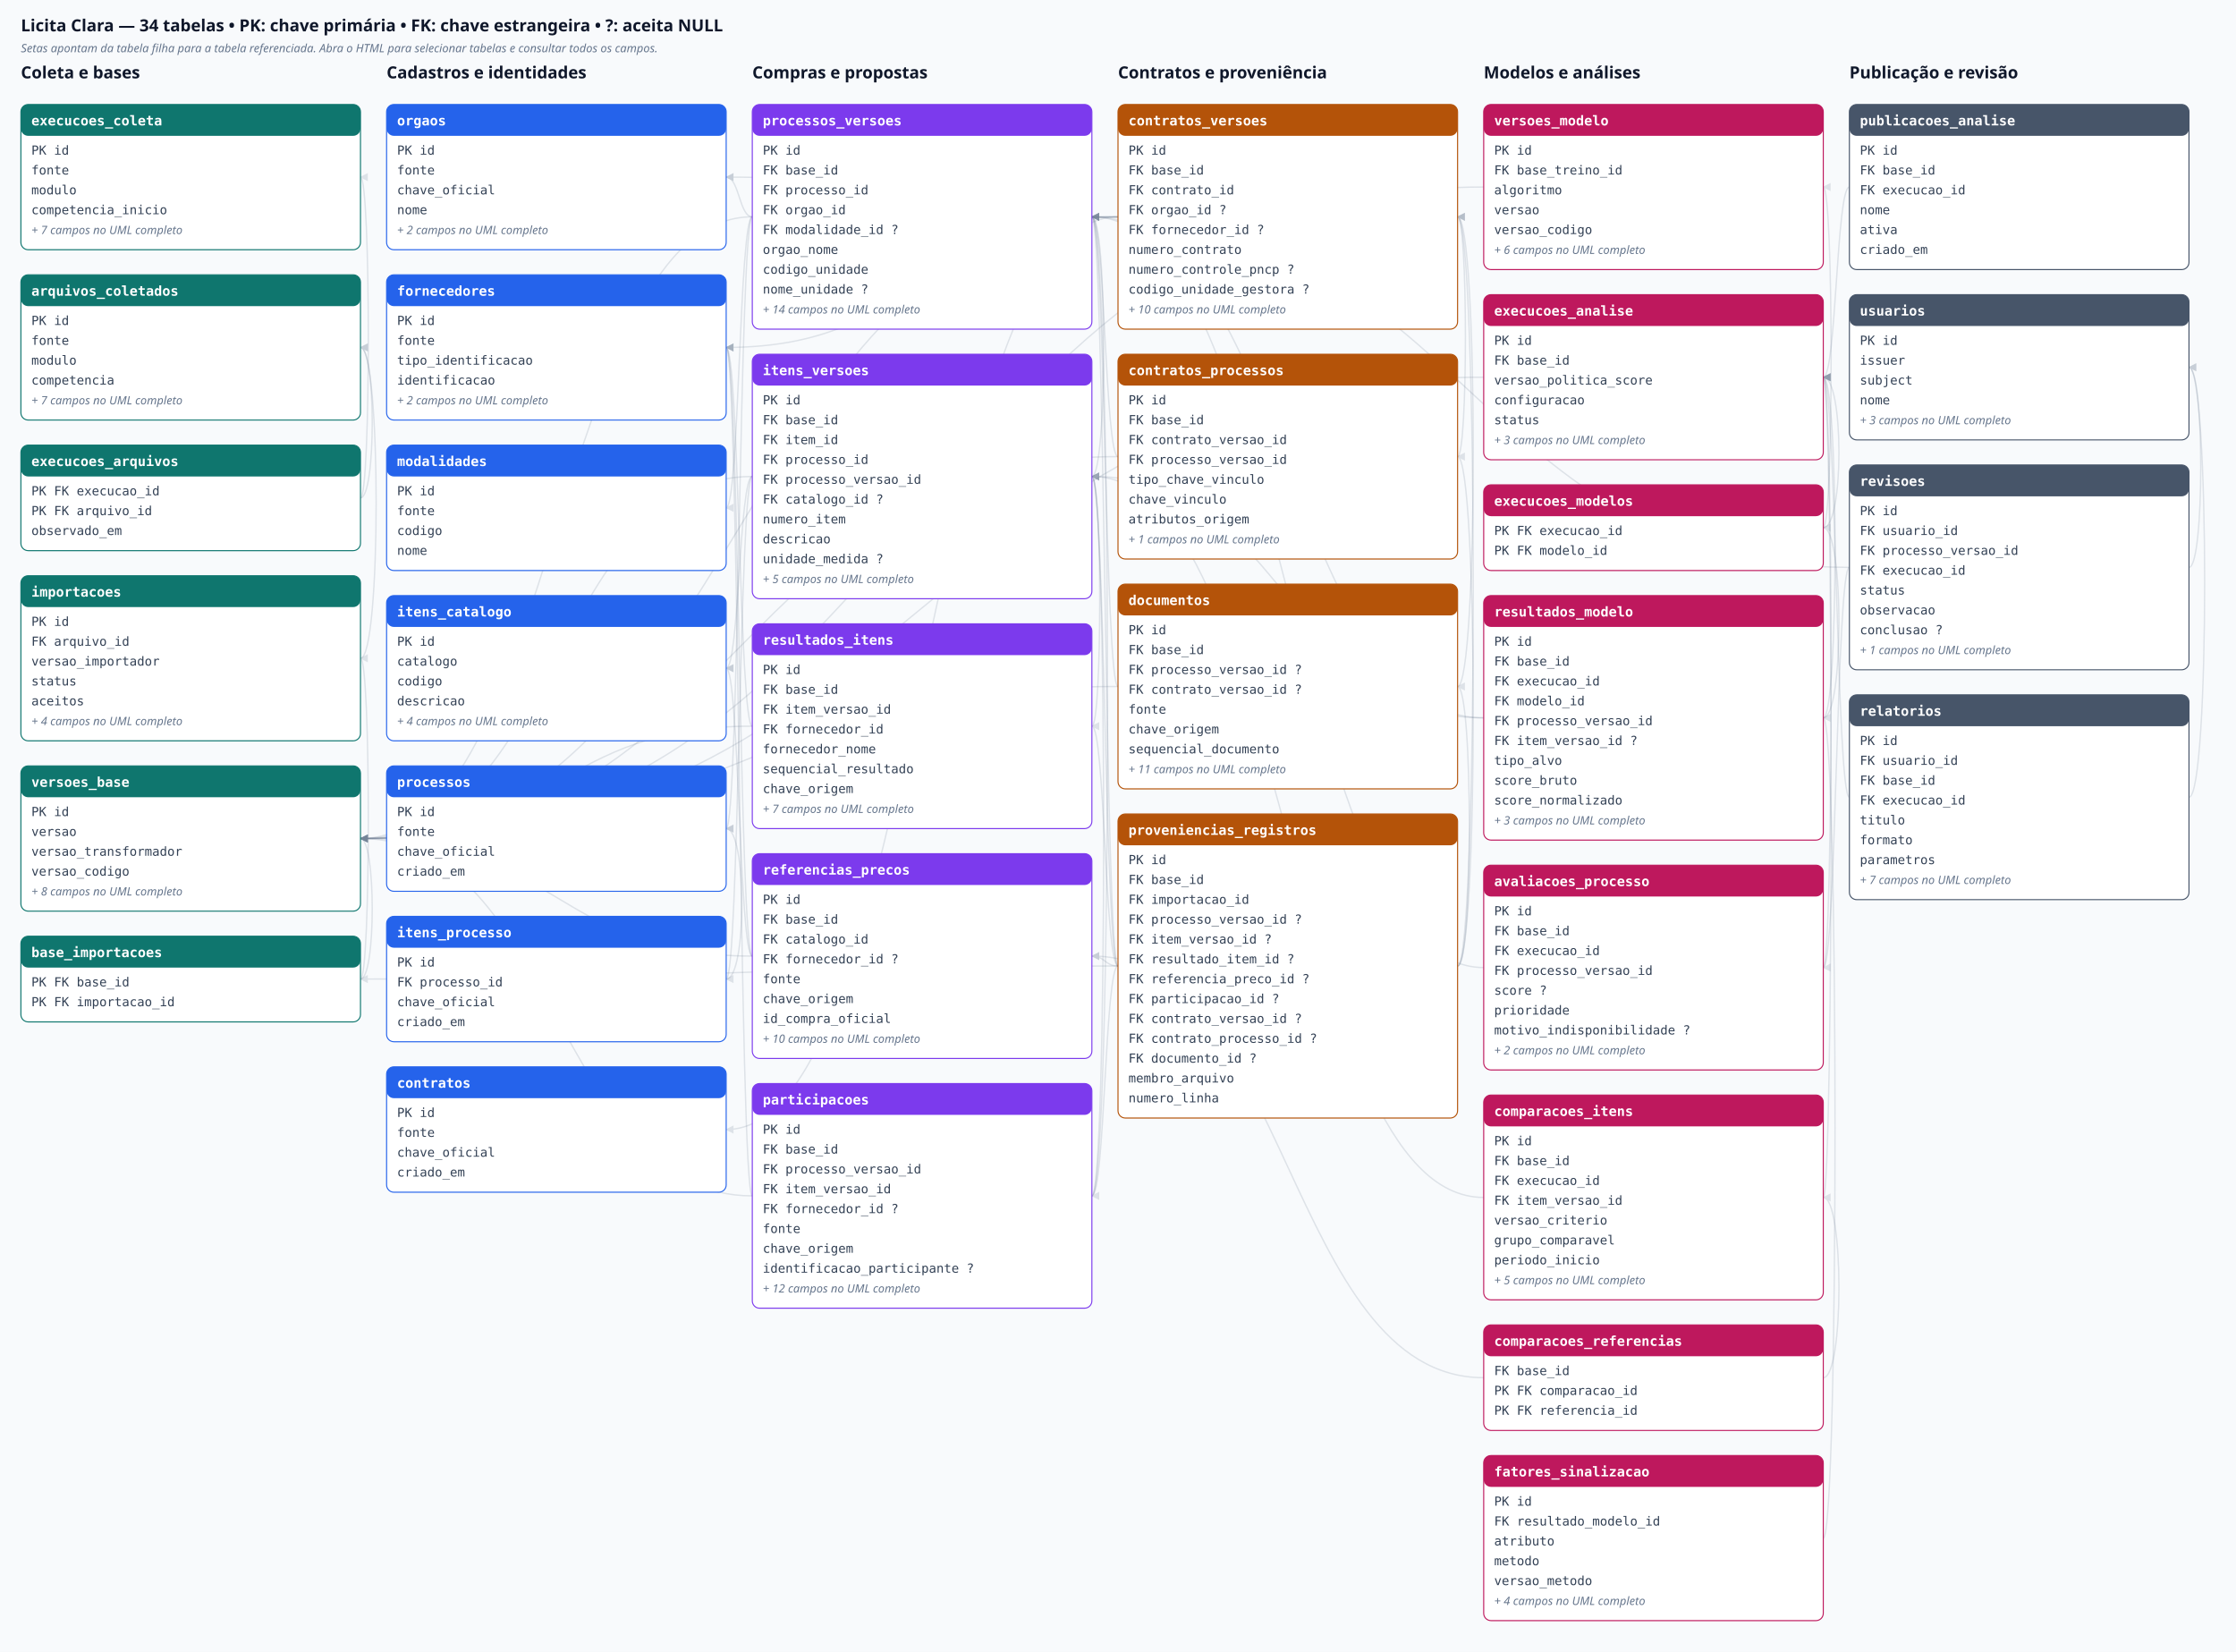
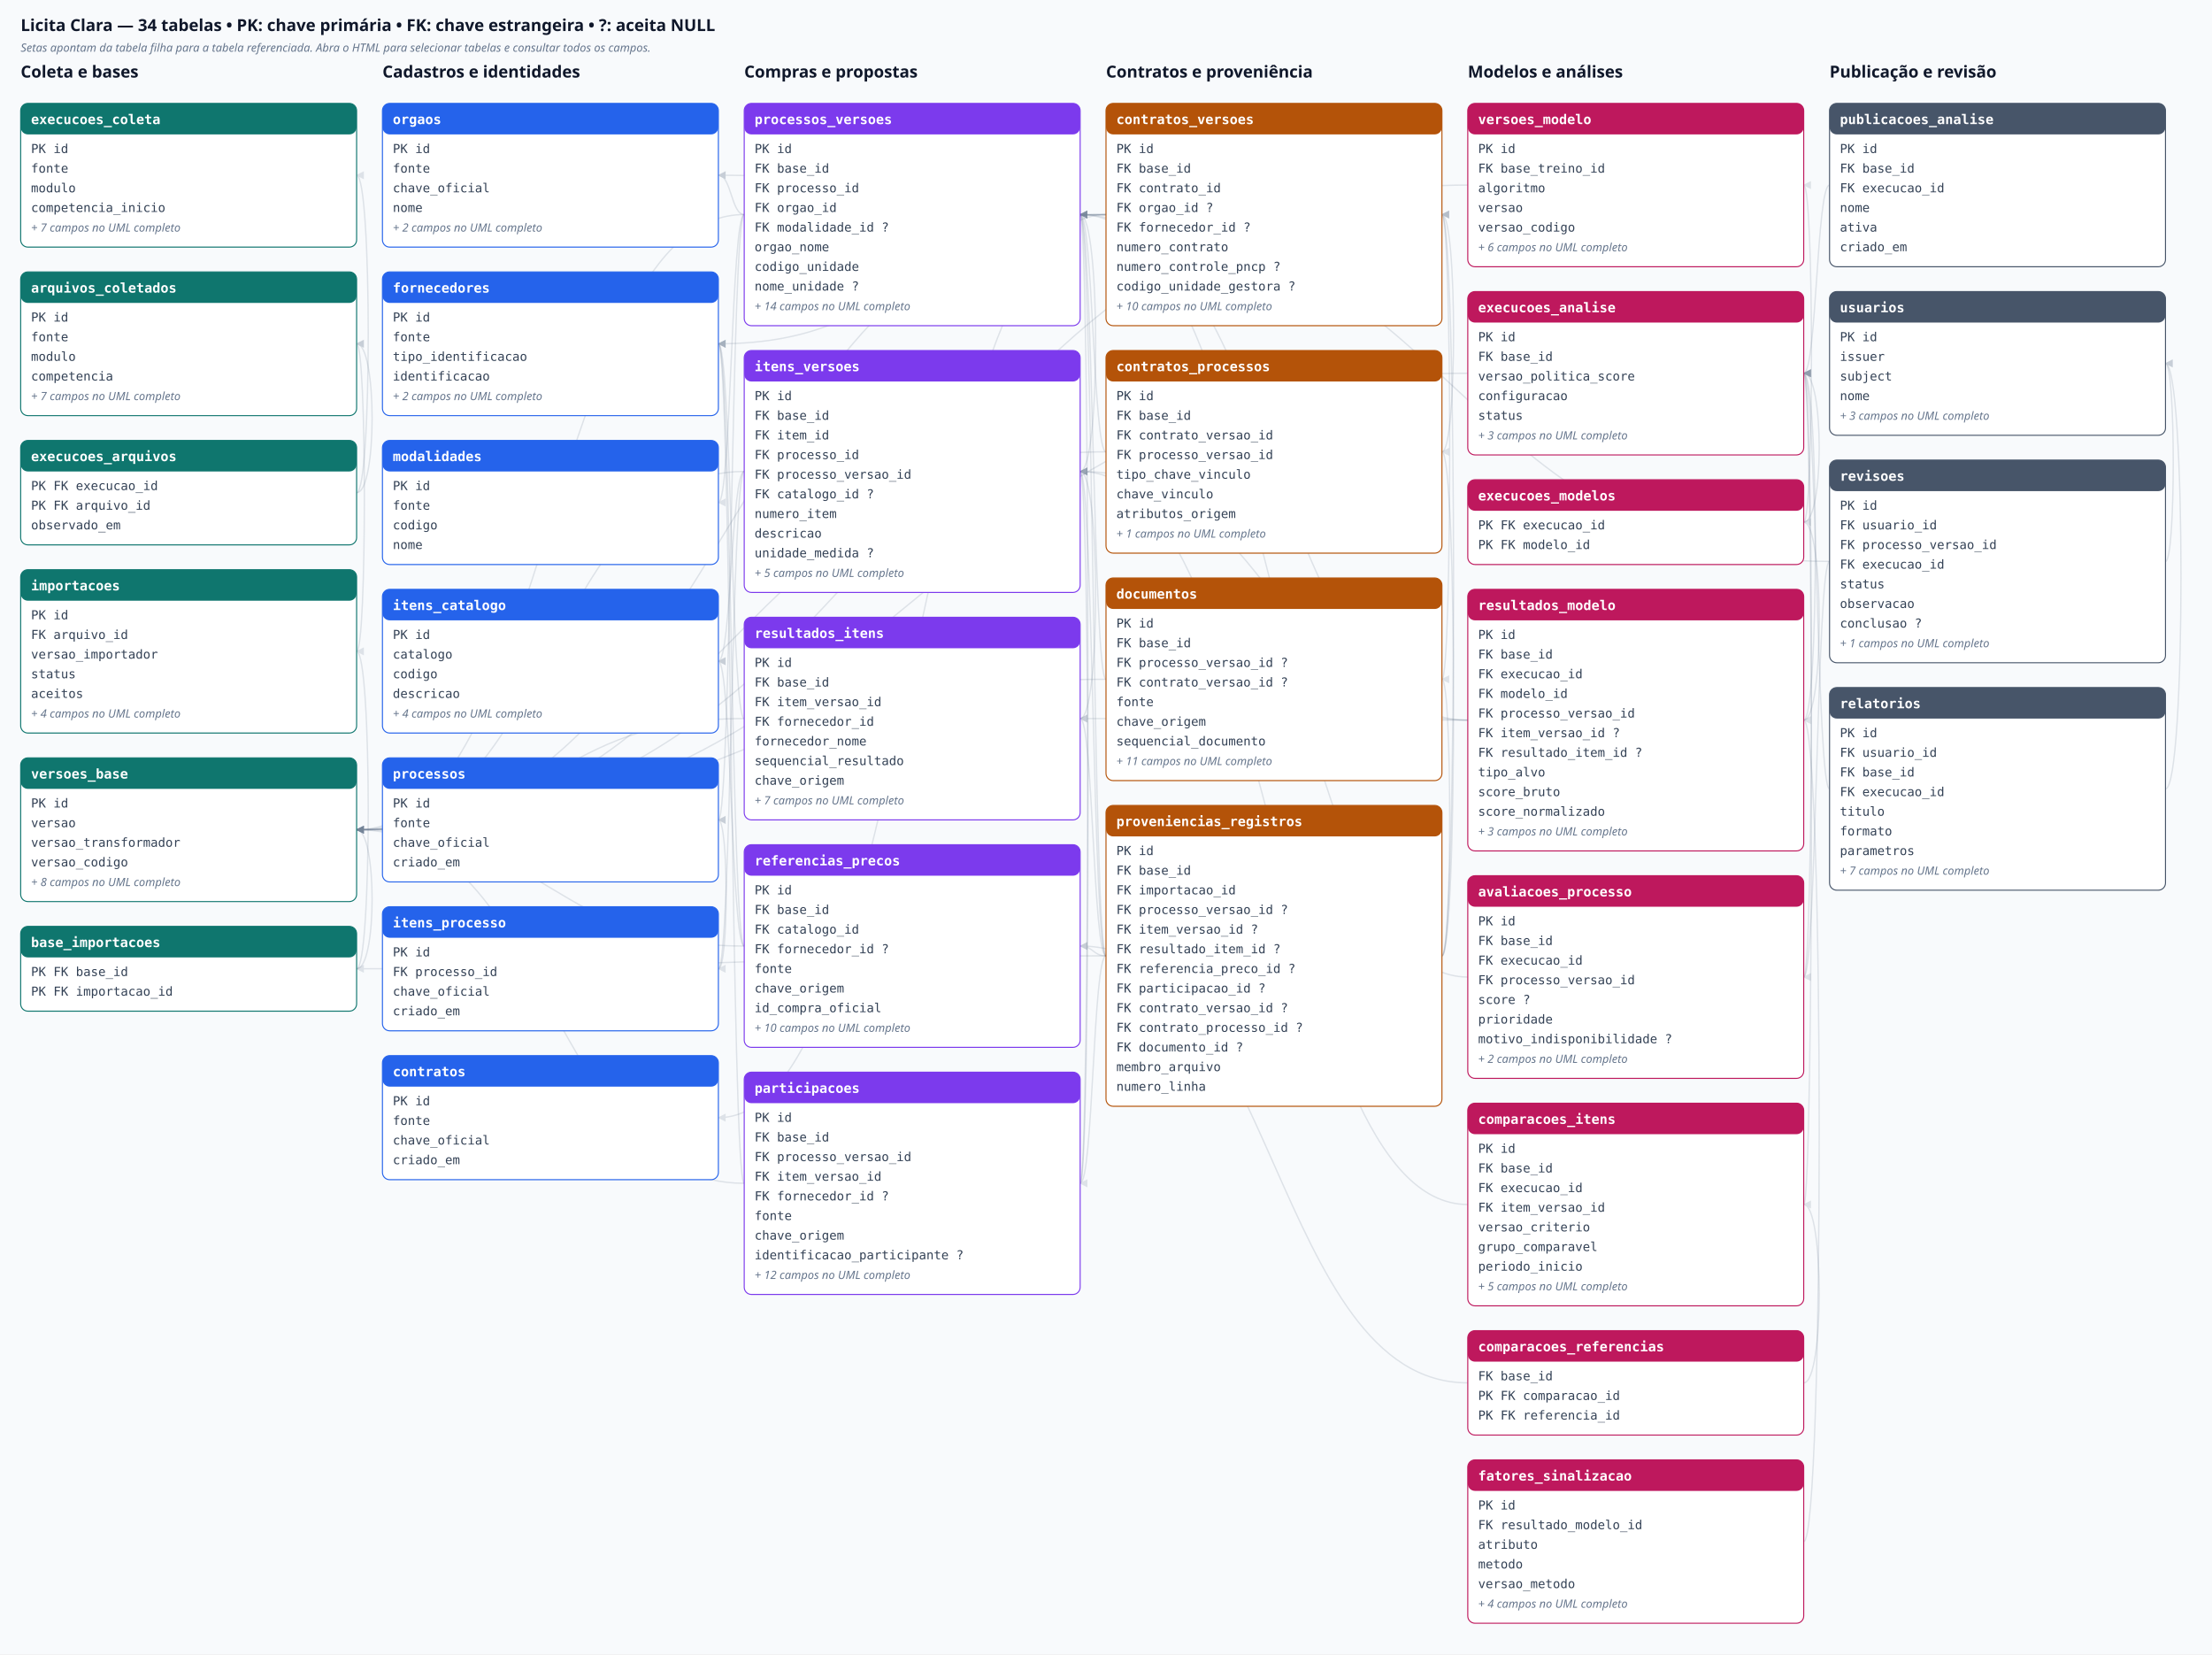
- <svg xmlns="http://www.w3.org/2000/svg" width="2140" height="1581" viewBox="0 0 2140 1581">
+ <svg xmlns="http://www.w3.org/2000/svg" width="2140" height="1600" viewBox="0 0 2140 1600">
  <style>.group{font:600 16px sans-serif;fill:#0f172a} .title{font:600 13px monospace;fill:white} .field{font:12px monospace;fill:#334155} .more{font:italic 11px sans-serif;fill:#64748b} .edge{fill:none;stroke:#64748b;stroke-width:1.3;opacity:.18} .entity{cursor:pointer} .entity:focus rect{stroke-width:3} .dim{opacity:.2} .active-edge{opacity:1;stroke:#0f766e;stroke-width:2.2}</style>
  <defs>
    <marker id="arrow" viewBox="0 0 10 10" refX="9" refY="5" markerWidth="6" markerHeight="6" orient="auto-start-reverse">
      <path d="M 0 0 L 10 5 L 0 10 z" fill="#64748b" />
    </marker>
  </defs>
  <rect width="100%" height="100%" fill="#f8fafc" />
  <text x="20" y="30" class="group">Licita Clara — 34 tabelas • PK: chave primária • FK: chave estrangeira • ?: aceita NULL</text>
  <text x="20" y="50" class="more">Setas apontam da tabela filha para a tabela referenciada. Abra o HTML para selecionar tabelas e consultar todos os campos.</text>
  <path class="edge" data-child="versoes_modelo" data-parent="versoes_base" d="M 1420 179.0 C 882.5 179.0 882.5 802.5 345 802.5" marker-end="url(#arrow)" />
  <path class="edge" data-child="execucoes_analise" data-parent="versoes_base" d="M 1420 361.0 C 882.5 361.0 882.5 802.5 345 802.5" marker-end="url(#arrow)" />
  <path class="edge" data-child="execucoes_modelos" data-parent="execucoes_analise" d="M 1745 505.0 C 1765 505.0 1765 361.0 1745 361.0" marker-end="url(#arrow)" />
  <path class="edge" data-child="execucoes_modelos" data-parent="versoes_modelo" d="M 1745 505.0 C 1755 505.0 1755 179.0 1745 179.0" marker-end="url(#arrow)" />
-   <path class="edge" data-child="resultados_modelo" data-parent="processos_versoes" d="M 1420 687.0 C 1232.5 687.0 1232.5 207.5 1045 207.5" marker-end="url(#arrow)" />
-   <path class="edge" data-child="resultados_modelo" data-parent="execucoes_modelos" d="M 1745 687.0 C 1765 687.0 1765 505.0 1745 505.0" marker-end="url(#arrow)" />
-   <path class="edge" data-child="resultados_modelo" data-parent="itens_versoes" d="M 1420 687.0 C 1232.5 687.0 1232.5 456.0 1045 456.0" marker-end="url(#arrow)" />
-   <path class="edge" data-child="resultados_modelo" data-parent="execucoes_analise" d="M 1745 687.0 C 1760 687.0 1760 361.0 1745 361.0" marker-end="url(#arrow)" />
-   <path class="edge" data-child="avaliacoes_processo" data-parent="processos_versoes" d="M 1420 926.0 C 1232.5 926.0 1232.5 207.5 1045 207.5" marker-end="url(#arrow)" />
-   <path class="edge" data-child="avaliacoes_processo" data-parent="execucoes_analise" d="M 1745 926.0 C 1755 926.0 1755 361.0 1745 361.0" marker-end="url(#arrow)" />
-   <path class="edge" data-child="fatores_sinalizacao" data-parent="resultados_modelo" d="M 1745 1472.0 C 1760 1472.0 1760 687.0 1745 687.0" marker-end="url(#arrow)" />
-   <path class="edge" data-child="comparacoes_itens" data-parent="itens_versoes" d="M 1420 1146.0 C 1232.5 1146.0 1232.5 456.0 1045 456.0" marker-end="url(#arrow)" />
-   <path class="edge" data-child="comparacoes_itens" data-parent="execucoes_analise" d="M 1745 1146.0 C 1755 1146.0 1755 361.0 1745 361.0" marker-end="url(#arrow)" />
-   <path class="edge" data-child="comparacoes_referencias" data-parent="referencias_precos" d="M 1420 1318.5 C 1232.5 1318.5 1232.5 915.0 1045 915.0" marker-end="url(#arrow)" />
-   <path class="edge" data-child="comparacoes_referencias" data-parent="comparacoes_itens" d="M 1745 1318.5 C 1765 1318.5 1765 1146.0 1745 1146.0" marker-end="url(#arrow)" />
+   <path class="edge" data-child="resultados_modelo" data-parent="execucoes_analise" d="M 1745 696.5 C 1760 696.5 1760 361.0 1745 361.0" marker-end="url(#arrow)" />
+   <path class="edge" data-child="resultados_modelo" data-parent="itens_versoes" d="M 1420 696.5 C 1232.5 696.5 1232.5 456.0 1045 456.0" marker-end="url(#arrow)" />
+   <path class="edge" data-child="resultados_modelo" data-parent="resultados_itens" d="M 1420 696.5 C 1232.5 696.5 1232.5 695.0 1045 695.0" marker-end="url(#arrow)" />
+   <path class="edge" data-child="resultados_modelo" data-parent="processos_versoes" d="M 1420 696.5 C 1232.5 696.5 1232.5 207.5 1045 207.5" marker-end="url(#arrow)" />
+   <path class="edge" data-child="resultados_modelo" data-parent="execucoes_modelos" d="M 1745 696.5 C 1765 696.5 1765 505.0 1745 505.0" marker-end="url(#arrow)" />
+   <path class="edge" data-child="avaliacoes_processo" data-parent="execucoes_analise" d="M 1745 945.0 C 1755 945.0 1755 361.0 1745 361.0" marker-end="url(#arrow)" />
+   <path class="edge" data-child="avaliacoes_processo" data-parent="processos_versoes" d="M 1420 945.0 C 1232.5 945.0 1232.5 207.5 1045 207.5" marker-end="url(#arrow)" />
+   <path class="edge" data-child="fatores_sinalizacao" data-parent="resultados_modelo" d="M 1745 1491.0 C 1765 1491.0 1765 696.5 1745 696.5" marker-end="url(#arrow)" />
+   <path class="edge" data-child="comparacoes_itens" data-parent="execucoes_analise" d="M 1745 1165.0 C 1755 1165.0 1755 361.0 1745 361.0" marker-end="url(#arrow)" />
+   <path class="edge" data-child="comparacoes_itens" data-parent="itens_versoes" d="M 1420 1165.0 C 1232.5 1165.0 1232.5 456.0 1045 456.0" marker-end="url(#arrow)" />
+   <path class="edge" data-child="comparacoes_referencias" data-parent="comparacoes_itens" d="M 1745 1337.5 C 1765 1337.5 1765 1165.0 1745 1165.0" marker-end="url(#arrow)" />
+   <path class="edge" data-child="comparacoes_referencias" data-parent="referencias_precos" d="M 1420 1337.5 C 1232.5 1337.5 1232.5 915.0 1045 915.0" marker-end="url(#arrow)" />
  <path class="edge" data-child="publicacoes_analise" data-parent="execucoes_analise" d="M 1770 179.0 C 1757.5 179.0 1757.5 361.0 1745 361.0" marker-end="url(#arrow)" />
-   <path class="edge" data-child="revisoes" data-parent="usuarios" d="M 2095 543.0 C 2110 543.0 2110 351.5 2095 351.5" marker-end="url(#arrow)" />
+   <path class="edge" data-child="revisoes" data-parent="avaliacoes_processo" d="M 1770 543.0 C 1757.5 543.0 1757.5 945.0 1745 945.0" marker-end="url(#arrow)" />
+   <path class="edge" data-child="revisoes" data-parent="usuarios" d="M 2095 543.0 C 2105 543.0 2105 351.5 2095 351.5" marker-end="url(#arrow)" />
  <path class="edge" data-child="revisoes" data-parent="processos_versoes" d="M 1770 543.0 C 1407.5 543.0 1407.5 207.5 1045 207.5" marker-end="url(#arrow)" />
-   <path class="edge" data-child="revisoes" data-parent="avaliacoes_processo" d="M 1770 543.0 C 1757.5 543.0 1757.5 926.0 1745 926.0" marker-end="url(#arrow)" />
+   <path class="edge" data-child="relatorios" data-parent="usuarios" d="M 2095 763.0 C 2115 763.0 2115 351.5 2095 351.5" marker-end="url(#arrow)" />
  <path class="edge" data-child="relatorios" data-parent="execucoes_analise" d="M 1770 763.0 C 1757.5 763.0 1757.5 361.0 1745 361.0" marker-end="url(#arrow)" />
-   <path class="edge" data-child="relatorios" data-parent="usuarios" d="M 2095 763.0 C 2115 763.0 2115 351.5 2095 351.5" marker-end="url(#arrow)" />
-   <path class="edge" data-child="execucoes_arquivos" data-parent="execucoes_coleta" d="M 345 476.5 C 355 476.5 355 169.5 345 169.5" marker-end="url(#arrow)" />
-   <path class="edge" data-child="execucoes_arquivos" data-parent="arquivos_coletados" d="M 345 476.5 C 360 476.5 360 332.5 345 332.5" marker-end="url(#arrow)" />
-   <path class="edge" data-child="importacoes" data-parent="arquivos_coletados" d="M 345 630.0 C 365 630.0 365 332.5 345 332.5" marker-end="url(#arrow)" />
-   <path class="edge" data-child="base_importacoes" data-parent="importacoes" d="M 345 937.0 C 355 937.0 355 630.0 345 630.0" marker-end="url(#arrow)" />
-   <path class="edge" data-child="base_importacoes" data-parent="versoes_base" d="M 345 937.0 C 360 937.0 360 802.5 345 802.5" marker-end="url(#arrow)" />
-   <path class="edge" data-child="participacoes" data-parent="processos_versoes" d="M 1045 1144.5 C 1065 1144.5 1065 207.5 1045 207.5" marker-end="url(#arrow)" />
+   <path class="edge" data-child="execucoes_arquivos" data-parent="execucoes_coleta" d="M 345 476.5 C 360 476.5 360 169.5 345 169.5" marker-end="url(#arrow)" />
+   <path class="edge" data-child="execucoes_arquivos" data-parent="arquivos_coletados" d="M 345 476.5 C 365 476.5 365 332.5 345 332.5" marker-end="url(#arrow)" />
+   <path class="edge" data-child="importacoes" data-parent="arquivos_coletados" d="M 345 630.0 C 355 630.0 355 332.5 345 332.5" marker-end="url(#arrow)" />
+   <path class="edge" data-child="base_importacoes" data-parent="importacoes" d="M 345 937.0 C 360 937.0 360 630.0 345 630.0" marker-end="url(#arrow)" />
+   <path class="edge" data-child="base_importacoes" data-parent="versoes_base" d="M 345 937.0 C 365 937.0 365 802.5 345 802.5" marker-end="url(#arrow)" />
+   <path class="edge" data-child="participacoes" data-parent="itens_versoes" d="M 1045 1144.5 C 1055 1144.5 1055 456.0 1045 456.0" marker-end="url(#arrow)" />
  <path class="edge" data-child="participacoes" data-parent="versoes_base" d="M 720 1144.5 C 532.5 1144.5 532.5 802.5 345 802.5" marker-end="url(#arrow)" />
-   <path class="edge" data-child="participacoes" data-parent="itens_versoes" d="M 1045 1144.5 C 1060 1144.5 1060 456.0 1045 456.0" marker-end="url(#arrow)" />
  <path class="edge" data-child="participacoes" data-parent="fornecedores" d="M 720 1144.5 C 707.5 1144.5 707.5 332.5 695 332.5" marker-end="url(#arrow)" />
-   <path class="edge" data-child="contratos_versoes" data-parent="versoes_base" d="M 1070 207.5 C 707.5 207.5 707.5 802.5 345 802.5" marker-end="url(#arrow)" />
+   <path class="edge" data-child="participacoes" data-parent="processos_versoes" d="M 1045 1144.5 C 1055 1144.5 1055 207.5 1045 207.5" marker-end="url(#arrow)" />
  <path class="edge" data-child="contratos_versoes" data-parent="orgaos" d="M 1070 207.5 C 882.5 207.5 882.5 169.5 695 169.5" marker-end="url(#arrow)" />
  <path class="edge" data-child="contratos_versoes" data-parent="contratos" d="M 1070 207.5 C 882.5 207.5 882.5 1081.0 695 1081.0" marker-end="url(#arrow)" />
+   <path class="edge" data-child="contratos_versoes" data-parent="versoes_base" d="M 1070 207.5 C 707.5 207.5 707.5 802.5 345 802.5" marker-end="url(#arrow)" />
  <path class="edge" data-child="contratos_versoes" data-parent="fornecedores" d="M 1070 207.5 C 882.5 207.5 882.5 332.5 695 332.5" marker-end="url(#arrow)" />
+   <path class="edge" data-child="contratos_processos" data-parent="versoes_base" d="M 1070 437.0 C 707.5 437.0 707.5 802.5 345 802.5" marker-end="url(#arrow)" />
  <path class="edge" data-child="contratos_processos" data-parent="processos_versoes" d="M 1070 437.0 C 1057.5 437.0 1057.5 207.5 1045 207.5" marker-end="url(#arrow)" />
-   <path class="edge" data-child="contratos_processos" data-parent="versoes_base" d="M 1070 437.0 C 707.5 437.0 707.5 802.5 345 802.5" marker-end="url(#arrow)" />
-   <path class="edge" data-child="contratos_processos" data-parent="contratos_versoes" d="M 1395 437.0 C 1405 437.0 1405 207.5 1395 207.5" marker-end="url(#arrow)" />
+   <path class="edge" data-child="contratos_processos" data-parent="contratos_versoes" d="M 1395 437.0 C 1410 437.0 1410 207.5 1395 207.5" marker-end="url(#arrow)" />
+   <path class="edge" data-child="documentos" data-parent="processos_versoes" d="M 1070 657.0 C 1057.5 657.0 1057.5 207.5 1045 207.5" marker-end="url(#arrow)" />
+   <path class="edge" data-child="documentos" data-parent="contratos_versoes" d="M 1395 657.0 C 1405 657.0 1405 207.5 1395 207.5" marker-end="url(#arrow)" />
  <path class="edge" data-child="documentos" data-parent="versoes_base" d="M 1070 657.0 C 707.5 657.0 707.5 802.5 345 802.5" marker-end="url(#arrow)" />
-   <path class="edge" data-child="documentos" data-parent="contratos_versoes" d="M 1395 657.0 C 1415 657.0 1415 207.5 1395 207.5" marker-end="url(#arrow)" />
-   <path class="edge" data-child="documentos" data-parent="processos_versoes" d="M 1070 657.0 C 1057.5 657.0 1057.5 207.5 1045 207.5" marker-end="url(#arrow)" />
  <path class="edge" data-child="processos_versoes" data-parent="modalidades" d="M 720 207.5 C 707.5 207.5 707.5 486.0 695 486.0" marker-end="url(#arrow)" />
+   <path class="edge" data-child="processos_versoes" data-parent="versoes_base" d="M 720 207.5 C 532.5 207.5 532.5 802.5 345 802.5" marker-end="url(#arrow)" />
  <path class="edge" data-child="processos_versoes" data-parent="orgaos" d="M 720 207.5 C 707.5 207.5 707.5 169.5 695 169.5" marker-end="url(#arrow)" />
  <path class="edge" data-child="processos_versoes" data-parent="processos" d="M 720 207.5 C 707.5 207.5 707.5 793.0 695 793.0" marker-end="url(#arrow)" />
-   <path class="edge" data-child="processos_versoes" data-parent="versoes_base" d="M 720 207.5 C 532.5 207.5 532.5 802.5 345 802.5" marker-end="url(#arrow)" />
-   <path class="edge" data-child="itens_processo" data-parent="processos" d="M 695 937.0 C 715 937.0 715 793.0 695 793.0" marker-end="url(#arrow)" />
+   <path class="edge" data-child="itens_processo" data-parent="processos" d="M 695 937.0 C 705 937.0 705 793.0 695 793.0" marker-end="url(#arrow)" />
  <path class="edge" data-child="itens_versoes" data-parent="itens_processo" d="M 720 456.0 C 707.5 456.0 707.5 937.0 695 937.0" marker-end="url(#arrow)" />
-   <path class="edge" data-child="itens_versoes" data-parent="processos_versoes" d="M 1045 456.0 C 1060 456.0 1060 207.5 1045 207.5" marker-end="url(#arrow)" />
+   <path class="edge" data-child="itens_versoes" data-parent="processos_versoes" d="M 1045 456.0 C 1065 456.0 1065 207.5 1045 207.5" marker-end="url(#arrow)" />
  <path class="edge" data-child="itens_versoes" data-parent="itens_catalogo" d="M 720 456.0 C 707.5 456.0 707.5 639.5 695 639.5" marker-end="url(#arrow)" />
  <path class="edge" data-child="itens_versoes" data-parent="versoes_base" d="M 720 456.0 C 532.5 456.0 532.5 802.5 345 802.5" marker-end="url(#arrow)" />
+   <path class="edge" data-child="resultados_itens" data-parent="itens_versoes" d="M 1045 695.0 C 1065 695.0 1065 456.0 1045 456.0" marker-end="url(#arrow)" />
  <path class="edge" data-child="resultados_itens" data-parent="fornecedores" d="M 720 695.0 C 707.5 695.0 707.5 332.5 695 332.5" marker-end="url(#arrow)" />
  <path class="edge" data-child="resultados_itens" data-parent="versoes_base" d="M 720 695.0 C 532.5 695.0 532.5 802.5 345 802.5" marker-end="url(#arrow)" />
-   <path class="edge" data-child="resultados_itens" data-parent="itens_versoes" d="M 1045 695.0 C 1055 695.0 1055 456.0 1045 456.0" marker-end="url(#arrow)" />
  <path class="edge" data-child="referencias_precos" data-parent="itens_catalogo" d="M 720 915.0 C 707.5 915.0 707.5 639.5 695 639.5" marker-end="url(#arrow)" />
  <path class="edge" data-child="referencias_precos" data-parent="versoes_base" d="M 720 915.0 C 532.5 915.0 532.5 802.5 345 802.5" marker-end="url(#arrow)" />
  <path class="edge" data-child="referencias_precos" data-parent="fornecedores" d="M 720 915.0 C 707.5 915.0 707.5 332.5 695 332.5" marker-end="url(#arrow)" />
-   <path class="edge" data-child="proveniencias_registros" data-parent="base_importacoes" d="M 1070 924.5 C 707.5 924.5 707.5 937.0 345 937.0" marker-end="url(#arrow)" />
-   <path class="edge" data-child="proveniencias_registros" data-parent="contratos_processos" d="M 1395 924.5 C 1415 924.5 1415 437.0 1395 437.0" marker-end="url(#arrow)" />
  <path class="edge" data-child="proveniencias_registros" data-parent="referencias_precos" d="M 1070 924.5 C 1057.5 924.5 1057.5 915.0 1045 915.0" marker-end="url(#arrow)" />
-   <path class="edge" data-child="proveniencias_registros" data-parent="documentos" d="M 1395 924.5 C 1410 924.5 1410 657.0 1395 657.0" marker-end="url(#arrow)" />
+   <path class="edge" data-child="proveniencias_registros" data-parent="documentos" d="M 1395 924.5 C 1405 924.5 1405 657.0 1395 657.0" marker-end="url(#arrow)" />
  <path class="edge" data-child="proveniencias_registros" data-parent="processos_versoes" d="M 1070 924.5 C 1057.5 924.5 1057.5 207.5 1045 207.5" marker-end="url(#arrow)" />
  <path class="edge" data-child="proveniencias_registros" data-parent="participacoes" d="M 1070 924.5 C 1057.5 924.5 1057.5 1144.5 1045 1144.5" marker-end="url(#arrow)" />
  <path class="edge" data-child="proveniencias_registros" data-parent="itens_versoes" d="M 1070 924.5 C 1057.5 924.5 1057.5 456.0 1045 456.0" marker-end="url(#arrow)" />
-   <path class="edge" data-child="proveniencias_registros" data-parent="contratos_versoes" d="M 1395 924.5 C 1415 924.5 1415 207.5 1395 207.5" marker-end="url(#arrow)" />
+   <path class="edge" data-child="proveniencias_registros" data-parent="contratos_versoes" d="M 1395 924.5 C 1410 924.5 1410 207.5 1395 207.5" marker-end="url(#arrow)" />
  <path class="edge" data-child="proveniencias_registros" data-parent="resultados_itens" d="M 1070 924.5 C 1057.5 924.5 1057.5 695.0 1045 695.0" marker-end="url(#arrow)" />
+   <path class="edge" data-child="proveniencias_registros" data-parent="base_importacoes" d="M 1070 924.5 C 707.5 924.5 707.5 937.0 345 937.0" marker-end="url(#arrow)" />
+   <path class="edge" data-child="proveniencias_registros" data-parent="contratos_processos" d="M 1395 924.5 C 1410 924.5 1410 437.0 1395 437.0" marker-end="url(#arrow)" />
  <text x="20" y="75" class="group">Coleta e bases</text>
  <g class="entity" data-name="execucoes_coleta" tabindex="0" role="button" aria-label="Tabela execucoes_coleta">
    <rect x="20" y="100" width="325" height="139" rx="7" fill="white" stroke="#0f766e" />
    <rect x="20" y="100" width="325" height="30" rx="7" fill="#0f766e" />
    <text x="30" y="120" class="title">execucoes_coleta</text>
    <text x="30" y="148" class="field">PK id</text>
    <text x="30" y="167" class="field">fonte</text>
    <text x="30" y="186" class="field">modulo</text>
    <text x="30" y="205" class="field">competencia_inicio</text>
    <text x="30" y="224" class="more">+ 7 campos no UML completo</text>
  </g>
  <g class="entity" data-name="arquivos_coletados" tabindex="0" role="button" aria-label="Tabela arquivos_coletados">
    <rect x="20" y="263" width="325" height="139" rx="7" fill="white" stroke="#0f766e" />
    <rect x="20" y="263" width="325" height="30" rx="7" fill="#0f766e" />
    <text x="30" y="283" class="title">arquivos_coletados</text>
    <text x="30" y="311" class="field">PK id</text>
    <text x="30" y="330" class="field">fonte</text>
    <text x="30" y="349" class="field">modulo</text>
    <text x="30" y="368" class="field">competencia</text>
    <text x="30" y="387" class="more">+ 7 campos no UML completo</text>
  </g>
  <g class="entity" data-name="execucoes_arquivos" tabindex="0" role="button" aria-label="Tabela execucoes_arquivos">
    <rect x="20" y="426" width="325" height="101" rx="7" fill="white" stroke="#0f766e" />
    <rect x="20" y="426" width="325" height="30" rx="7" fill="#0f766e" />
    <text x="30" y="446" class="title">execucoes_arquivos</text>
    <text x="30" y="474" class="field">PK FK execucao_id</text>
    <text x="30" y="493" class="field">PK FK arquivo_id</text>
    <text x="30" y="512" class="field">observado_em</text>
  </g>
  <g class="entity" data-name="importacoes" tabindex="0" role="button" aria-label="Tabela importacoes">
    <rect x="20" y="551" width="325" height="158" rx="7" fill="white" stroke="#0f766e" />
    <rect x="20" y="551" width="325" height="30" rx="7" fill="#0f766e" />
    <text x="30" y="571" class="title">importacoes</text>
    <text x="30" y="599" class="field">PK id</text>
    <text x="30" y="618" class="field">FK arquivo_id</text>
    <text x="30" y="637" class="field">versao_importador</text>
    <text x="30" y="656" class="field">status</text>
    <text x="30" y="675" class="field">aceitos</text>
    <text x="30" y="694" class="more">+ 4 campos no UML completo</text>
  </g>
  <g class="entity" data-name="versoes_base" tabindex="0" role="button" aria-label="Tabela versoes_base">
    <rect x="20" y="733" width="325" height="139" rx="7" fill="white" stroke="#0f766e" />
    <rect x="20" y="733" width="325" height="30" rx="7" fill="#0f766e" />
    <text x="30" y="753" class="title">versoes_base</text>
    <text x="30" y="781" class="field">PK id</text>
    <text x="30" y="800" class="field">versao</text>
    <text x="30" y="819" class="field">versao_transformador</text>
    <text x="30" y="838" class="field">versao_codigo</text>
    <text x="30" y="857" class="more">+ 8 campos no UML completo</text>
  </g>
  <g class="entity" data-name="base_importacoes" tabindex="0" role="button" aria-label="Tabela base_importacoes">
    <rect x="20" y="896" width="325" height="82" rx="7" fill="white" stroke="#0f766e" />
    <rect x="20" y="896" width="325" height="30" rx="7" fill="#0f766e" />
    <text x="30" y="916" class="title">base_importacoes</text>
    <text x="30" y="944" class="field">PK FK base_id</text>
    <text x="30" y="963" class="field">PK FK importacao_id</text>
  </g>
  <text x="370" y="75" class="group">Cadastros e identidades</text>
  <g class="entity" data-name="orgaos" tabindex="0" role="button" aria-label="Tabela orgaos">
    <rect x="370" y="100" width="325" height="139" rx="7" fill="white" stroke="#2563eb" />
    <rect x="370" y="100" width="325" height="30" rx="7" fill="#2563eb" />
    <text x="380" y="120" class="title">orgaos</text>
    <text x="380" y="148" class="field">PK id</text>
    <text x="380" y="167" class="field">fonte</text>
    <text x="380" y="186" class="field">chave_oficial</text>
    <text x="380" y="205" class="field">nome</text>
    <text x="380" y="224" class="more">+ 2 campos no UML completo</text>
  </g>
  <g class="entity" data-name="fornecedores" tabindex="0" role="button" aria-label="Tabela fornecedores">
    <rect x="370" y="263" width="325" height="139" rx="7" fill="white" stroke="#2563eb" />
    <rect x="370" y="263" width="325" height="30" rx="7" fill="#2563eb" />
    <text x="380" y="283" class="title">fornecedores</text>
    <text x="380" y="311" class="field">PK id</text>
    <text x="380" y="330" class="field">fonte</text>
    <text x="380" y="349" class="field">tipo_identificacao</text>
    <text x="380" y="368" class="field">identificacao</text>
    <text x="380" y="387" class="more">+ 2 campos no UML completo</text>
  </g>
  <g class="entity" data-name="modalidades" tabindex="0" role="button" aria-label="Tabela modalidades">
    <rect x="370" y="426" width="325" height="120" rx="7" fill="white" stroke="#2563eb" />
    <rect x="370" y="426" width="325" height="30" rx="7" fill="#2563eb" />
    <text x="380" y="446" class="title">modalidades</text>
    <text x="380" y="474" class="field">PK id</text>
    <text x="380" y="493" class="field">fonte</text>
    <text x="380" y="512" class="field">codigo</text>
    <text x="380" y="531" class="field">nome</text>
  </g>
  <g class="entity" data-name="itens_catalogo" tabindex="0" role="button" aria-label="Tabela itens_catalogo">
    <rect x="370" y="570" width="325" height="139" rx="7" fill="white" stroke="#2563eb" />
    <rect x="370" y="570" width="325" height="30" rx="7" fill="#2563eb" />
    <text x="380" y="590" class="title">itens_catalogo</text>
    <text x="380" y="618" class="field">PK id</text>
    <text x="380" y="637" class="field">catalogo</text>
    <text x="380" y="656" class="field">codigo</text>
    <text x="380" y="675" class="field">descricao</text>
    <text x="380" y="694" class="more">+ 4 campos no UML completo</text>
  </g>
  <g class="entity" data-name="processos" tabindex="0" role="button" aria-label="Tabela processos">
    <rect x="370" y="733" width="325" height="120" rx="7" fill="white" stroke="#2563eb" />
    <rect x="370" y="733" width="325" height="30" rx="7" fill="#2563eb" />
    <text x="380" y="753" class="title">processos</text>
    <text x="380" y="781" class="field">PK id</text>
    <text x="380" y="800" class="field">fonte</text>
    <text x="380" y="819" class="field">chave_oficial</text>
    <text x="380" y="838" class="field">criado_em</text>
  </g>
  <g class="entity" data-name="itens_processo" tabindex="0" role="button" aria-label="Tabela itens_processo">
    <rect x="370" y="877" width="325" height="120" rx="7" fill="white" stroke="#2563eb" />
    <rect x="370" y="877" width="325" height="30" rx="7" fill="#2563eb" />
    <text x="380" y="897" class="title">itens_processo</text>
    <text x="380" y="925" class="field">PK id</text>
    <text x="380" y="944" class="field">FK processo_id</text>
    <text x="380" y="963" class="field">chave_oficial</text>
    <text x="380" y="982" class="field">criado_em</text>
  </g>
  <g class="entity" data-name="contratos" tabindex="0" role="button" aria-label="Tabela contratos">
    <rect x="370" y="1021" width="325" height="120" rx="7" fill="white" stroke="#2563eb" />
    <rect x="370" y="1021" width="325" height="30" rx="7" fill="#2563eb" />
    <text x="380" y="1041" class="title">contratos</text>
    <text x="380" y="1069" class="field">PK id</text>
    <text x="380" y="1088" class="field">fonte</text>
    <text x="380" y="1107" class="field">chave_oficial</text>
    <text x="380" y="1126" class="field">criado_em</text>
  </g>
  <text x="720" y="75" class="group">Compras e propostas</text>
  <g class="entity" data-name="processos_versoes" tabindex="0" role="button" aria-label="Tabela processos_versoes">
    <rect x="720" y="100" width="325" height="215" rx="7" fill="white" stroke="#7c3aed" />
    <rect x="720" y="100" width="325" height="30" rx="7" fill="#7c3aed" />
    <text x="730" y="120" class="title">processos_versoes</text>
    <text x="730" y="148" class="field">PK id</text>
    <text x="730" y="167" class="field">FK base_id</text>
    <text x="730" y="186" class="field">FK processo_id</text>
    <text x="730" y="205" class="field">FK orgao_id</text>
    <text x="730" y="224" class="field">FK modalidade_id ?</text>
    <text x="730" y="243" class="field">orgao_nome</text>
    <text x="730" y="262" class="field">codigo_unidade</text>
    <text x="730" y="281" class="field">nome_unidade ?</text>
    <text x="730" y="300" class="more">+ 14 campos no UML completo</text>
  </g>
  <g class="entity" data-name="itens_versoes" tabindex="0" role="button" aria-label="Tabela itens_versoes">
    <rect x="720" y="339" width="325" height="234" rx="7" fill="white" stroke="#7c3aed" />
    <rect x="720" y="339" width="325" height="30" rx="7" fill="#7c3aed" />
    <text x="730" y="359" class="title">itens_versoes</text>
    <text x="730" y="387" class="field">PK id</text>
    <text x="730" y="406" class="field">FK base_id</text>
    <text x="730" y="425" class="field">FK item_id</text>
    <text x="730" y="444" class="field">FK processo_id</text>
    <text x="730" y="463" class="field">FK processo_versao_id</text>
    <text x="730" y="482" class="field">FK catalogo_id ?</text>
    <text x="730" y="501" class="field">numero_item</text>
    <text x="730" y="520" class="field">descricao</text>
    <text x="730" y="539" class="field">unidade_medida ?</text>
    <text x="730" y="558" class="more">+ 5 campos no UML completo</text>
  </g>
  <g class="entity" data-name="resultados_itens" tabindex="0" role="button" aria-label="Tabela resultados_itens">
    <rect x="720" y="597" width="325" height="196" rx="7" fill="white" stroke="#7c3aed" />
    <rect x="720" y="597" width="325" height="30" rx="7" fill="#7c3aed" />
    <text x="730" y="617" class="title">resultados_itens</text>
    <text x="730" y="645" class="field">PK id</text>
    <text x="730" y="664" class="field">FK base_id</text>
    <text x="730" y="683" class="field">FK item_versao_id</text>
    <text x="730" y="702" class="field">FK fornecedor_id</text>
    <text x="730" y="721" class="field">fornecedor_nome</text>
    <text x="730" y="740" class="field">sequencial_resultado</text>
    <text x="730" y="759" class="field">chave_origem</text>
    <text x="730" y="778" class="more">+ 7 campos no UML completo</text>
  </g>
  <g class="entity" data-name="referencias_precos" tabindex="0" role="button" aria-label="Tabela referencias_precos">
    <rect x="720" y="817" width="325" height="196" rx="7" fill="white" stroke="#7c3aed" />
    <rect x="720" y="817" width="325" height="30" rx="7" fill="#7c3aed" />
    <text x="730" y="837" class="title">referencias_precos</text>
    <text x="730" y="865" class="field">PK id</text>
    <text x="730" y="884" class="field">FK base_id</text>
    <text x="730" y="903" class="field">FK catalogo_id</text>
    <text x="730" y="922" class="field">FK fornecedor_id ?</text>
    <text x="730" y="941" class="field">fonte</text>
    <text x="730" y="960" class="field">chave_origem</text>
    <text x="730" y="979" class="field">id_compra_oficial</text>
    <text x="730" y="998" class="more">+ 10 campos no UML completo</text>
  </g>
  <g class="entity" data-name="participacoes" tabindex="0" role="button" aria-label="Tabela participacoes">
    <rect x="720" y="1037" width="325" height="215" rx="7" fill="white" stroke="#7c3aed" />
    <rect x="720" y="1037" width="325" height="30" rx="7" fill="#7c3aed" />
    <text x="730" y="1057" class="title">participacoes</text>
    <text x="730" y="1085" class="field">PK id</text>
    <text x="730" y="1104" class="field">FK base_id</text>
    <text x="730" y="1123" class="field">FK processo_versao_id</text>
    <text x="730" y="1142" class="field">FK item_versao_id</text>
    <text x="730" y="1161" class="field">FK fornecedor_id ?</text>
    <text x="730" y="1180" class="field">fonte</text>
    <text x="730" y="1199" class="field">chave_origem</text>
    <text x="730" y="1218" class="field">identificacao_participante ?</text>
    <text x="730" y="1237" class="more">+ 12 campos no UML completo</text>
  </g>
  <text x="1070" y="75" class="group">Contratos e proveniência</text>
  <g class="entity" data-name="contratos_versoes" tabindex="0" role="button" aria-label="Tabela contratos_versoes">
    <rect x="1070" y="100" width="325" height="215" rx="7" fill="white" stroke="#b45309" />
    <rect x="1070" y="100" width="325" height="30" rx="7" fill="#b45309" />
    <text x="1080" y="120" class="title">contratos_versoes</text>
    <text x="1080" y="148" class="field">PK id</text>
    <text x="1080" y="167" class="field">FK base_id</text>
    <text x="1080" y="186" class="field">FK contrato_id</text>
    <text x="1080" y="205" class="field">FK orgao_id ?</text>
    <text x="1080" y="224" class="field">FK fornecedor_id ?</text>
    <text x="1080" y="243" class="field">numero_contrato</text>
    <text x="1080" y="262" class="field">numero_controle_pncp ?</text>
    <text x="1080" y="281" class="field">codigo_unidade_gestora ?</text>
    <text x="1080" y="300" class="more">+ 10 campos no UML completo</text>
  </g>
  <g class="entity" data-name="contratos_processos" tabindex="0" role="button" aria-label="Tabela contratos_processos">
    <rect x="1070" y="339" width="325" height="196" rx="7" fill="white" stroke="#b45309" />
    <rect x="1070" y="339" width="325" height="30" rx="7" fill="#b45309" />
    <text x="1080" y="359" class="title">contratos_processos</text>
    <text x="1080" y="387" class="field">PK id</text>
    <text x="1080" y="406" class="field">FK base_id</text>
    <text x="1080" y="425" class="field">FK contrato_versao_id</text>
    <text x="1080" y="444" class="field">FK processo_versao_id</text>
    <text x="1080" y="463" class="field">tipo_chave_vinculo</text>
    <text x="1080" y="482" class="field">chave_vinculo</text>
    <text x="1080" y="501" class="field">atributos_origem</text>
    <text x="1080" y="520" class="more">+ 1 campos no UML completo</text>
  </g>
  <g class="entity" data-name="documentos" tabindex="0" role="button" aria-label="Tabela documentos">
    <rect x="1070" y="559" width="325" height="196" rx="7" fill="white" stroke="#b45309" />
    <rect x="1070" y="559" width="325" height="30" rx="7" fill="#b45309" />
    <text x="1080" y="579" class="title">documentos</text>
    <text x="1080" y="607" class="field">PK id</text>
    <text x="1080" y="626" class="field">FK base_id</text>
    <text x="1080" y="645" class="field">FK processo_versao_id ?</text>
    <text x="1080" y="664" class="field">FK contrato_versao_id ?</text>
    <text x="1080" y="683" class="field">fonte</text>
    <text x="1080" y="702" class="field">chave_origem</text>
    <text x="1080" y="721" class="field">sequencial_documento</text>
    <text x="1080" y="740" class="more">+ 11 campos no UML completo</text>
  </g>
  <g class="entity" data-name="proveniencias_registros" tabindex="0" role="button" aria-label="Tabela proveniencias_registros">
    <rect x="1070" y="779" width="325" height="291" rx="7" fill="white" stroke="#b45309" />
    <rect x="1070" y="779" width="325" height="30" rx="7" fill="#b45309" />
    <text x="1080" y="799" class="title">proveniencias_registros</text>
    <text x="1080" y="827" class="field">PK id</text>
    <text x="1080" y="846" class="field">FK base_id</text>
    <text x="1080" y="865" class="field">FK importacao_id</text>
    <text x="1080" y="884" class="field">FK processo_versao_id ?</text>
    <text x="1080" y="903" class="field">FK item_versao_id ?</text>
    <text x="1080" y="922" class="field">FK resultado_item_id ?</text>
    <text x="1080" y="941" class="field">FK referencia_preco_id ?</text>
    <text x="1080" y="960" class="field">FK participacao_id ?</text>
    <text x="1080" y="979" class="field">FK contrato_versao_id ?</text>
    <text x="1080" y="998" class="field">FK contrato_processo_id ?</text>
    <text x="1080" y="1017" class="field">FK documento_id ?</text>
    <text x="1080" y="1036" class="field">membro_arquivo</text>
    <text x="1080" y="1055" class="field">numero_linha</text>
  </g>
  <text x="1420" y="75" class="group">Modelos e análises</text>
  <g class="entity" data-name="versoes_modelo" tabindex="0" role="button" aria-label="Tabela versoes_modelo">
    <rect x="1420" y="100" width="325" height="158" rx="7" fill="white" stroke="#be185d" />
    <rect x="1420" y="100" width="325" height="30" rx="7" fill="#be185d" />
    <text x="1430" y="120" class="title">versoes_modelo</text>
    <text x="1430" y="148" class="field">PK id</text>
    <text x="1430" y="167" class="field">FK base_treino_id</text>
    <text x="1430" y="186" class="field">algoritmo</text>
    <text x="1430" y="205" class="field">versao</text>
    <text x="1430" y="224" class="field">versao_codigo</text>
    <text x="1430" y="243" class="more">+ 6 campos no UML completo</text>
  </g>
  <g class="entity" data-name="execucoes_analise" tabindex="0" role="button" aria-label="Tabela execucoes_analise">
    <rect x="1420" y="282" width="325" height="158" rx="7" fill="white" stroke="#be185d" />
    <rect x="1420" y="282" width="325" height="30" rx="7" fill="#be185d" />
    <text x="1430" y="302" class="title">execucoes_analise</text>
    <text x="1430" y="330" class="field">PK id</text>
    <text x="1430" y="349" class="field">FK base_id</text>
    <text x="1430" y="368" class="field">versao_politica_score</text>
    <text x="1430" y="387" class="field">configuracao</text>
    <text x="1430" y="406" class="field">status</text>
    <text x="1430" y="425" class="more">+ 3 campos no UML completo</text>
  </g>
  <g class="entity" data-name="execucoes_modelos" tabindex="0" role="button" aria-label="Tabela execucoes_modelos">
    <rect x="1420" y="464" width="325" height="82" rx="7" fill="white" stroke="#be185d" />
    <rect x="1420" y="464" width="325" height="30" rx="7" fill="#be185d" />
    <text x="1430" y="484" class="title">execucoes_modelos</text>
    <text x="1430" y="512" class="field">PK FK execucao_id</text>
    <text x="1430" y="531" class="field">PK FK modelo_id</text>
  </g>
  <g class="entity" data-name="resultados_modelo" tabindex="0" role="button" aria-label="Tabela resultados_modelo">
-     <rect x="1420" y="570" width="325" height="234" rx="7" fill="white" stroke="#be185d" />
+     <rect x="1420" y="570" width="325" height="253" rx="7" fill="white" stroke="#be185d" />
    <rect x="1420" y="570" width="325" height="30" rx="7" fill="#be185d" />
    <text x="1430" y="590" class="title">resultados_modelo</text>
    <text x="1430" y="618" class="field">PK id</text>
    <text x="1430" y="637" class="field">FK base_id</text>
    <text x="1430" y="656" class="field">FK execucao_id</text>
    <text x="1430" y="675" class="field">FK modelo_id</text>
    <text x="1430" y="694" class="field">FK processo_versao_id</text>
    <text x="1430" y="713" class="field">FK item_versao_id ?</text>
-     <text x="1430" y="732" class="field">tipo_alvo</text>
-     <text x="1430" y="751" class="field">score_bruto</text>
-     <text x="1430" y="770" class="field">score_normalizado</text>
-     <text x="1430" y="789" class="more">+ 3 campos no UML completo</text>
+     <text x="1430" y="732" class="field">FK resultado_item_id ?</text>
+     <text x="1430" y="751" class="field">tipo_alvo</text>
+     <text x="1430" y="770" class="field">score_bruto</text>
+     <text x="1430" y="789" class="field">score_normalizado</text>
+     <text x="1430" y="808" class="more">+ 3 campos no UML completo</text>
  </g>
  <g class="entity" data-name="avaliacoes_processo" tabindex="0" role="button" aria-label="Tabela avaliacoes_processo">
-     <rect x="1420" y="828" width="325" height="196" rx="7" fill="white" stroke="#be185d" />
-     <rect x="1420" y="828" width="325" height="30" rx="7" fill="#be185d" />
-     <text x="1430" y="848" class="title">avaliacoes_processo</text>
-     <text x="1430" y="876" class="field">PK id</text>
-     <text x="1430" y="895" class="field">FK base_id</text>
-     <text x="1430" y="914" class="field">FK execucao_id</text>
-     <text x="1430" y="933" class="field">FK processo_versao_id</text>
-     <text x="1430" y="952" class="field">score ?</text>
-     <text x="1430" y="971" class="field">prioridade</text>
-     <text x="1430" y="990" class="field">motivo_indisponibilidade ?</text>
-     <text x="1430" y="1009" class="more">+ 2 campos no UML completo</text>
+     <rect x="1420" y="847" width="325" height="196" rx="7" fill="white" stroke="#be185d" />
+     <rect x="1420" y="847" width="325" height="30" rx="7" fill="#be185d" />
+     <text x="1430" y="867" class="title">avaliacoes_processo</text>
+     <text x="1430" y="895" class="field">PK id</text>
+     <text x="1430" y="914" class="field">FK base_id</text>
+     <text x="1430" y="933" class="field">FK execucao_id</text>
+     <text x="1430" y="952" class="field">FK processo_versao_id</text>
+     <text x="1430" y="971" class="field">score ?</text>
+     <text x="1430" y="990" class="field">prioridade</text>
+     <text x="1430" y="1009" class="field">motivo_indisponibilidade ?</text>
+     <text x="1430" y="1028" class="more">+ 2 campos no UML completo</text>
  </g>
  <g class="entity" data-name="comparacoes_itens" tabindex="0" role="button" aria-label="Tabela comparacoes_itens">
-     <rect x="1420" y="1048" width="325" height="196" rx="7" fill="white" stroke="#be185d" />
-     <rect x="1420" y="1048" width="325" height="30" rx="7" fill="#be185d" />
-     <text x="1430" y="1068" class="title">comparacoes_itens</text>
-     <text x="1430" y="1096" class="field">PK id</text>
-     <text x="1430" y="1115" class="field">FK base_id</text>
-     <text x="1430" y="1134" class="field">FK execucao_id</text>
-     <text x="1430" y="1153" class="field">FK item_versao_id</text>
-     <text x="1430" y="1172" class="field">versao_criterio</text>
-     <text x="1430" y="1191" class="field">grupo_comparavel</text>
-     <text x="1430" y="1210" class="field">periodo_inicio</text>
-     <text x="1430" y="1229" class="more">+ 5 campos no UML completo</text>
+     <rect x="1420" y="1067" width="325" height="196" rx="7" fill="white" stroke="#be185d" />
+     <rect x="1420" y="1067" width="325" height="30" rx="7" fill="#be185d" />
+     <text x="1430" y="1087" class="title">comparacoes_itens</text>
+     <text x="1430" y="1115" class="field">PK id</text>
+     <text x="1430" y="1134" class="field">FK base_id</text>
+     <text x="1430" y="1153" class="field">FK execucao_id</text>
+     <text x="1430" y="1172" class="field">FK item_versao_id</text>
+     <text x="1430" y="1191" class="field">versao_criterio</text>
+     <text x="1430" y="1210" class="field">grupo_comparavel</text>
+     <text x="1430" y="1229" class="field">periodo_inicio</text>
+     <text x="1430" y="1248" class="more">+ 5 campos no UML completo</text>
  </g>
  <g class="entity" data-name="comparacoes_referencias" tabindex="0" role="button" aria-label="Tabela comparacoes_referencias">
-     <rect x="1420" y="1268" width="325" height="101" rx="7" fill="white" stroke="#be185d" />
-     <rect x="1420" y="1268" width="325" height="30" rx="7" fill="#be185d" />
-     <text x="1430" y="1288" class="title">comparacoes_referencias</text>
-     <text x="1430" y="1316" class="field">FK base_id</text>
-     <text x="1430" y="1335" class="field">PK FK comparacao_id</text>
-     <text x="1430" y="1354" class="field">PK FK referencia_id</text>
+     <rect x="1420" y="1287" width="325" height="101" rx="7" fill="white" stroke="#be185d" />
+     <rect x="1420" y="1287" width="325" height="30" rx="7" fill="#be185d" />
+     <text x="1430" y="1307" class="title">comparacoes_referencias</text>
+     <text x="1430" y="1335" class="field">FK base_id</text>
+     <text x="1430" y="1354" class="field">PK FK comparacao_id</text>
+     <text x="1430" y="1373" class="field">PK FK referencia_id</text>
  </g>
  <g class="entity" data-name="fatores_sinalizacao" tabindex="0" role="button" aria-label="Tabela fatores_sinalizacao">
-     <rect x="1420" y="1393" width="325" height="158" rx="7" fill="white" stroke="#be185d" />
-     <rect x="1420" y="1393" width="325" height="30" rx="7" fill="#be185d" />
-     <text x="1430" y="1413" class="title">fatores_sinalizacao</text>
-     <text x="1430" y="1441" class="field">PK id</text>
-     <text x="1430" y="1460" class="field">FK resultado_modelo_id</text>
-     <text x="1430" y="1479" class="field">atributo</text>
-     <text x="1430" y="1498" class="field">metodo</text>
-     <text x="1430" y="1517" class="field">versao_metodo</text>
-     <text x="1430" y="1536" class="more">+ 4 campos no UML completo</text>
+     <rect x="1420" y="1412" width="325" height="158" rx="7" fill="white" stroke="#be185d" />
+     <rect x="1420" y="1412" width="325" height="30" rx="7" fill="#be185d" />
+     <text x="1430" y="1432" class="title">fatores_sinalizacao</text>
+     <text x="1430" y="1460" class="field">PK id</text>
+     <text x="1430" y="1479" class="field">FK resultado_modelo_id</text>
+     <text x="1430" y="1498" class="field">atributo</text>
+     <text x="1430" y="1517" class="field">metodo</text>
+     <text x="1430" y="1536" class="field">versao_metodo</text>
+     <text x="1430" y="1555" class="more">+ 4 campos no UML completo</text>
  </g>
  <text x="1770" y="75" class="group">Publicação e revisão</text>
  <g class="entity" data-name="publicacoes_analise" tabindex="0" role="button" aria-label="Tabela publicacoes_analise">
    <rect x="1770" y="100" width="325" height="158" rx="7" fill="white" stroke="#475569" />
    <rect x="1770" y="100" width="325" height="30" rx="7" fill="#475569" />
    <text x="1780" y="120" class="title">publicacoes_analise</text>
    <text x="1780" y="148" class="field">PK id</text>
    <text x="1780" y="167" class="field">FK base_id</text>
    <text x="1780" y="186" class="field">FK execucao_id</text>
    <text x="1780" y="205" class="field">nome</text>
    <text x="1780" y="224" class="field">ativa</text>
    <text x="1780" y="243" class="field">criado_em</text>
  </g>
  <g class="entity" data-name="usuarios" tabindex="0" role="button" aria-label="Tabela usuarios">
    <rect x="1770" y="282" width="325" height="139" rx="7" fill="white" stroke="#475569" />
    <rect x="1770" y="282" width="325" height="30" rx="7" fill="#475569" />
    <text x="1780" y="302" class="title">usuarios</text>
    <text x="1780" y="330" class="field">PK id</text>
    <text x="1780" y="349" class="field">issuer</text>
    <text x="1780" y="368" class="field">subject</text>
    <text x="1780" y="387" class="field">nome</text>
    <text x="1780" y="406" class="more">+ 3 campos no UML completo</text>
  </g>
  <g class="entity" data-name="revisoes" tabindex="0" role="button" aria-label="Tabela revisoes">
    <rect x="1770" y="445" width="325" height="196" rx="7" fill="white" stroke="#475569" />
    <rect x="1770" y="445" width="325" height="30" rx="7" fill="#475569" />
    <text x="1780" y="465" class="title">revisoes</text>
    <text x="1780" y="493" class="field">PK id</text>
    <text x="1780" y="512" class="field">FK usuario_id</text>
    <text x="1780" y="531" class="field">FK processo_versao_id</text>
    <text x="1780" y="550" class="field">FK execucao_id</text>
    <text x="1780" y="569" class="field">status</text>
    <text x="1780" y="588" class="field">observacao</text>
    <text x="1780" y="607" class="field">conclusao ?</text>
    <text x="1780" y="626" class="more">+ 1 campos no UML completo</text>
  </g>
  <g class="entity" data-name="relatorios" tabindex="0" role="button" aria-label="Tabela relatorios">
    <rect x="1770" y="665" width="325" height="196" rx="7" fill="white" stroke="#475569" />
    <rect x="1770" y="665" width="325" height="30" rx="7" fill="#475569" />
    <text x="1780" y="685" class="title">relatorios</text>
    <text x="1780" y="713" class="field">PK id</text>
    <text x="1780" y="732" class="field">FK usuario_id</text>
    <text x="1780" y="751" class="field">FK base_id</text>
    <text x="1780" y="770" class="field">FK execucao_id</text>
    <text x="1780" y="789" class="field">titulo</text>
    <text x="1780" y="808" class="field">formato</text>
    <text x="1780" y="827" class="field">parametros</text>
    <text x="1780" y="846" class="more">+ 7 campos no UML completo</text>
  </g>
</svg>
